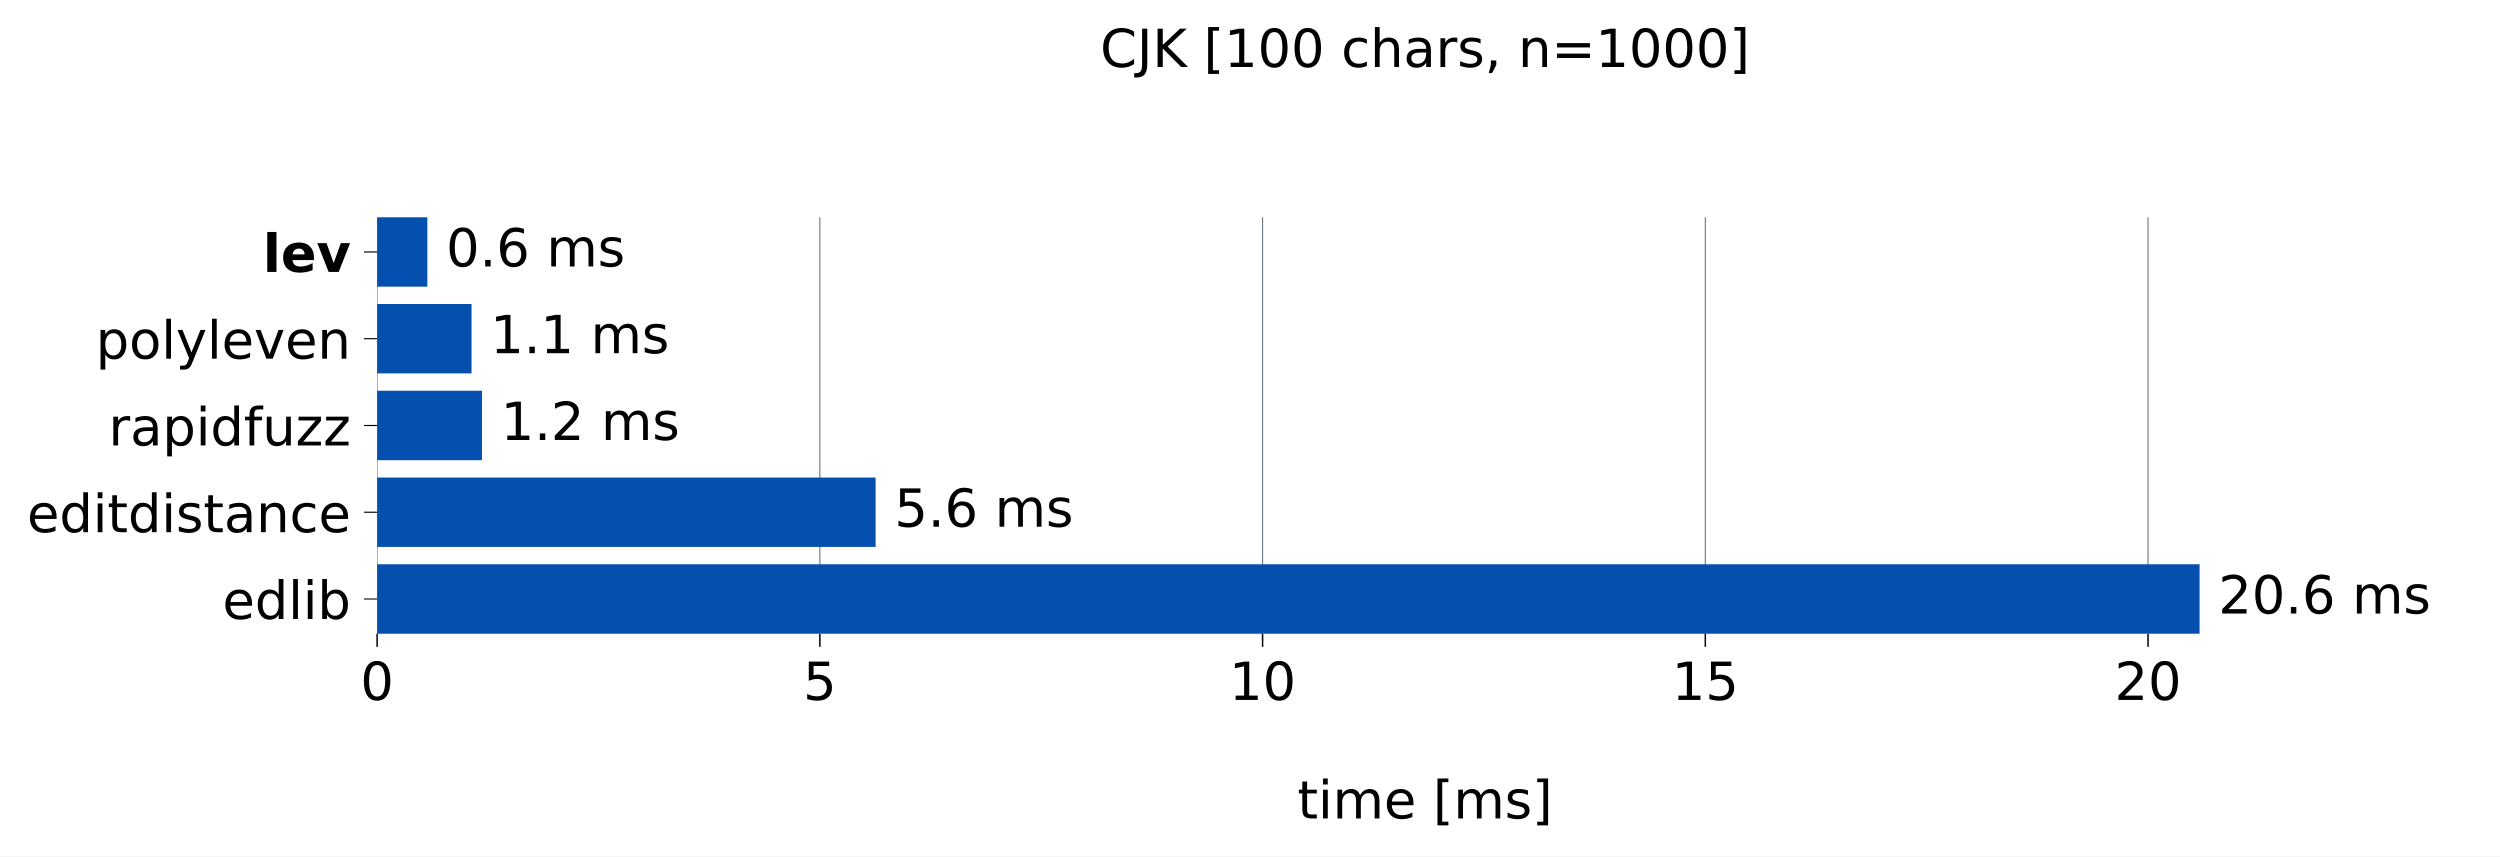
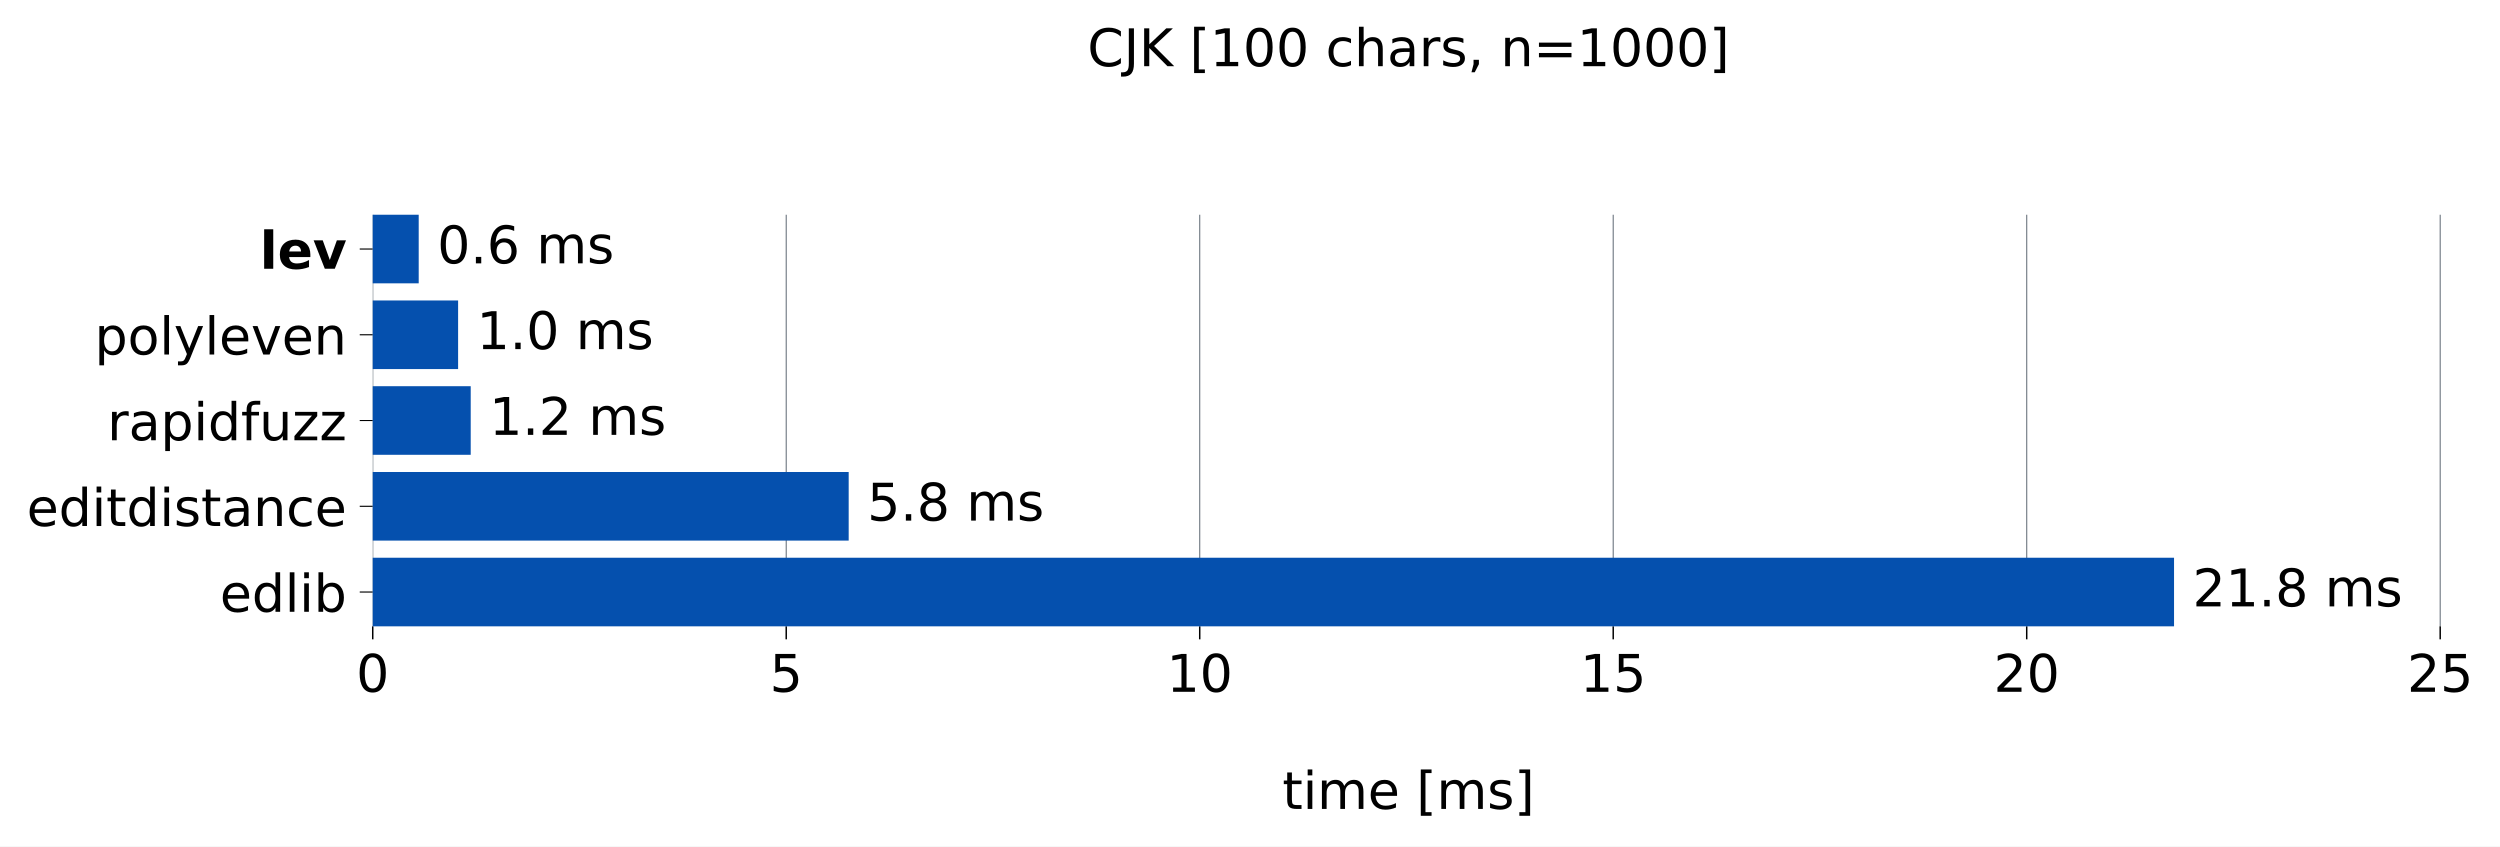
- <svg xmlns="http://www.w3.org/2000/svg" xmlns:xlink="http://www.w3.org/1999/xlink" width="665.603pt" height="228.017pt" viewBox="0 0 665.603 228.017" version="1.1">
+ <svg xmlns="http://www.w3.org/2000/svg" xmlns:xlink="http://www.w3.org/1999/xlink" width="673.424pt" height="228.017pt" viewBox="0 0 673.424 228.017" version="1.1">
  <defs>
    <style type="text/css">*{stroke-linejoin: round; stroke-linecap: butt}</style>
  </defs>
  <g id="figure_1">
    <g id="patch_1">
-       <path d="M 0 228.017 L 665.603 228.017 L 665.603 0 L 0 0 z " style="fill: #ffffff" />
+       <path d="M 0 228.017 L 673.424 228.017 L 673.424 0 L 0 0 z " style="fill: #ffffff" />
    </g>
    <g id="axes_1">
      <g id="patch_2">
        <path d="M 100.403 168.718 L 658.403 168.718 L 658.403 57.838 L 100.403 57.838 z " style="fill: #ffffff" />
      </g>
      <g id="matplotlib.axis_1">
        <g id="xtick_1">
          <g id="line2d_1">
-             <path d="M 100.403 168.718 L 100.403 57.838 " clip-path="url(#p738290d609)" style="fill: none; stroke: #6e7781; stroke-width: 0.3; stroke-linecap: square" />
+             <path d="M 100.403 168.718 L 100.403 57.838 " clip-path="url(#p4f1106330c)" style="fill: none; stroke: #6e7781; stroke-width: 0.3; stroke-linecap: square" />
          </g>
          <g id="line2d_2">
            <defs>
-               <path id="mc844671c97" d="M 0 0 L 0 3.5 " style="stroke: #000000; stroke-width: 0.4" />
+               <path id="m6e6b026b5e" d="M 0 0 L 0 3.5 " style="stroke: #000000; stroke-width: 0.4" />
            </defs>
            <g>
-               <use xlink:href="#mc844671c97" x="100.403" y="168.718" style="stroke: #000000; stroke-width: 0.4" />
+               <use xlink:href="#m6e6b026b5e" x="100.403" y="168.718" style="stroke: #000000; stroke-width: 0.4" />
            </g>
          </g>
          <g id="text_1">
            <g transform="translate(95.94906 186.3556) scale(0.14 -0.14)">
              <defs>
                <path id="DejaVuSans-30" d="M 2034 4250 Q 1547 4250 1301 3770 Q 1056 3291 1056 2328 Q 1056 1369 1301 889 Q 1547 409 2034 409 Q 2525 409 2770 889 Q 3016 1369 3016 2328 Q 3016 3291 2770 3770 Q 2525 4250 2034 4250 z M 2034 4750 Q 2819 4750 3233 4129 Q 3647 3509 3647 2328 Q 3647 1150 3233 529 Q 2819 -91 2034 -91 Q 1250 -91 836 529 Q 422 1150 422 2328 Q 422 3509 836 4129 Q 1250 4750 2034 4750 z " transform="scale(0.015625)" />
              </defs>
              <use xlink:href="#DejaVuSans-30" />
            </g>
          </g>
        </g>
        <g id="xtick_2">
          <g id="line2d_3">
-             <path d="M 218.276 168.718 L 218.276 57.838 " clip-path="url(#p738290d609)" style="fill: none; stroke: #6e7781; stroke-width: 0.3; stroke-linecap: square" />
+             <path d="M 211.786 168.718 L 211.786 57.838 " clip-path="url(#p4f1106330c)" style="fill: none; stroke: #6e7781; stroke-width: 0.3; stroke-linecap: square" />
          </g>
          <g id="line2d_4">
            <g>
-               <use xlink:href="#mc844671c97" x="218.276" y="168.718" style="stroke: #000000; stroke-width: 0.4" />
+               <use xlink:href="#m6e6b026b5e" x="211.786" y="168.718" style="stroke: #000000; stroke-width: 0.4" />
            </g>
          </g>
          <g id="text_2">
-             <g transform="translate(213.8226 186.3556) scale(0.14 -0.14)">
+             <g transform="translate(207.3318 186.3556) scale(0.14 -0.14)">
              <defs>
                <path id="DejaVuSans-35" d="M 691 4666 L 3169 4666 L 3169 4134 L 1269 4134 L 1269 2991 Q 1406 3038 1543 3061 Q 1681 3084 1819 3084 Q 2600 3084 3056 2656 Q 3513 2228 3513 1497 Q 3513 744 3044 326 Q 2575 -91 1722 -91 Q 1428 -91 1123 -41 Q 819 9 494 109 L 494 744 Q 775 591 1075 516 Q 1375 441 1709 441 Q 2250 441 2565 725 Q 2881 1009 2881 1497 Q 2881 1984 2565 2268 Q 2250 2553 1709 2553 Q 1456 2553 1204 2497 Q 953 2441 691 2322 L 691 4666 z " transform="scale(0.015625)" />
              </defs>
              <use xlink:href="#DejaVuSans-35" />
            </g>
          </g>
        </g>
        <g id="xtick_3">
          <g id="line2d_5">
-             <path d="M 336.15 168.718 L 336.15 57.838 " clip-path="url(#p738290d609)" style="fill: none; stroke: #6e7781; stroke-width: 0.3; stroke-linecap: square" />
+             <path d="M 323.168 168.718 L 323.168 57.838 " clip-path="url(#p4f1106330c)" style="fill: none; stroke: #6e7781; stroke-width: 0.3; stroke-linecap: square" />
          </g>
          <g id="line2d_6">
            <g>
-               <use xlink:href="#mc844671c97" x="336.15" y="168.718" style="stroke: #000000; stroke-width: 0.4" />
+               <use xlink:href="#m6e6b026b5e" x="323.168" y="168.718" style="stroke: #000000; stroke-width: 0.4" />
            </g>
          </g>
          <g id="text_3">
-             <g transform="translate(327.2423 186.3556) scale(0.14 -0.14)">
+             <g transform="translate(314.2607 186.3556) scale(0.14 -0.14)">
              <defs>
                <path id="DejaVuSans-31" d="M 794 531 L 1825 531 L 1825 4091 L 703 3866 L 703 4441 L 1819 4666 L 2450 4666 L 2450 531 L 3481 531 L 3481 0 L 794 0 L 794 531 z " transform="scale(0.015625)" />
              </defs>
              <use xlink:href="#DejaVuSans-31" />
              <use xlink:href="#DejaVuSans-30" transform="translate(63.62305 0)" />
            </g>
          </g>
        </g>
        <g id="xtick_4">
          <g id="line2d_7">
-             <path d="M 454.023 168.718 L 454.023 57.838 " clip-path="url(#p738290d609)" style="fill: none; stroke: #6e7781; stroke-width: 0.3; stroke-linecap: square" />
+             <path d="M 434.551 168.718 L 434.551 57.838 " clip-path="url(#p4f1106330c)" style="fill: none; stroke: #6e7781; stroke-width: 0.3; stroke-linecap: square" />
          </g>
          <g id="line2d_8">
            <g>
-               <use xlink:href="#mc844671c97" x="454.023" y="168.718" style="stroke: #000000; stroke-width: 0.4" />
+               <use xlink:href="#m6e6b026b5e" x="434.551" y="168.718" style="stroke: #000000; stroke-width: 0.4" />
            </g>
          </g>
          <g id="text_4">
-             <g transform="translate(445.1158 186.3556) scale(0.14 -0.14)">
+             <g transform="translate(425.6434 186.3556) scale(0.14 -0.14)">
              <use xlink:href="#DejaVuSans-31" />
              <use xlink:href="#DejaVuSans-35" transform="translate(63.62305 0)" />
            </g>
          </g>
        </g>
        <g id="xtick_5">
          <g id="line2d_9">
-             <path d="M 571.897 168.718 L 571.897 57.838 " clip-path="url(#p738290d609)" style="fill: none; stroke: #6e7781; stroke-width: 0.3; stroke-linecap: square" />
+             <path d="M 545.934 168.718 L 545.934 57.838 " clip-path="url(#p4f1106330c)" style="fill: none; stroke: #6e7781; stroke-width: 0.3; stroke-linecap: square" />
          </g>
          <g id="line2d_10">
            <g>
-               <use xlink:href="#mc844671c97" x="571.897" y="168.718" style="stroke: #000000; stroke-width: 0.4" />
+               <use xlink:href="#m6e6b026b5e" x="545.934" y="168.718" style="stroke: #000000; stroke-width: 0.4" />
            </g>
          </g>
          <g id="text_5">
-             <g transform="translate(562.9893 186.3556) scale(0.14 -0.14)">
+             <g transform="translate(537.0261 186.3556) scale(0.14 -0.14)">
              <defs>
                <path id="DejaVuSans-32" d="M 1228 531 L 3431 531 L 3431 0 L 469 0 L 469 531 Q 828 903 1448 1529 Q 2069 2156 2228 2338 Q 2531 2678 2651 2914 Q 2772 3150 2772 3378 Q 2772 3750 2511 3984 Q 2250 4219 1831 4219 Q 1534 4219 1204 4116 Q 875 4013 500 3803 L 500 4441 Q 881 4594 1212 4672 Q 1544 4750 1819 4750 Q 2544 4750 2975 4387 Q 3406 4025 3406 3419 Q 3406 3131 3298 2873 Q 3191 2616 2906 2266 Q 2828 2175 2409 1742 Q 1991 1309 1228 531 z " transform="scale(0.015625)" />
              </defs>
              <use xlink:href="#DejaVuSans-32" />
              <use xlink:href="#DejaVuSans-30" transform="translate(63.62305 0)" />
            </g>
          </g>
        </g>
-         <g id="text_6">
+         <g id="xtick_6">
+           <g id="line2d_11">
+             <path d="M 657.316 168.718 L 657.316 57.838 " clip-path="url(#p4f1106330c)" style="fill: none; stroke: #6e7781; stroke-width: 0.3; stroke-linecap: square" />
+           </g>
+           <g id="line2d_12">
+             <g>
+               <use xlink:href="#m6e6b026b5e" x="657.316" y="168.718" style="stroke: #000000; stroke-width: 0.4" />
+             </g>
+           </g>
+           <g id="text_6">
+             <g transform="translate(648.4088 186.3556) scale(0.14 -0.14)">
+               <use xlink:href="#DejaVuSans-32" />
+               <use xlink:href="#DejaVuSans-35" transform="translate(63.62305 0)" />
+             </g>
+           </g>
+         </g>
+         <g id="text_7">
          <g transform="translate(345.4364 217.905) scale(0.14 -0.14)">
            <defs>
              <path id="DejaVuSans-74" d="M 1172 4494 L 1172 3500 L 2356 3500 L 2356 3053 L 1172 3053 L 1172 1153 Q 1172 725 1289 603 Q 1406 481 1766 481 L 2356 481 L 2356 0 L 1766 0 Q 1100 0 847 248 Q 594 497 594 1153 L 594 3053 L 172 3053 L 172 3500 L 594 3500 L 594 4494 L 1172 4494 z " transform="scale(0.015625)" />
              <path id="DejaVuSans-69" d="M 603 3500 L 1178 3500 L 1178 0 L 603 0 L 603 3500 z M 603 4863 L 1178 4863 L 1178 4134 L 603 4134 L 603 4863 z " transform="scale(0.015625)" />
              <path id="DejaVuSans-6d" d="M 3328 2828 Q 3544 3216 3844 3400 Q 4144 3584 4550 3584 Q 5097 3584 5394 3201 Q 5691 2819 5691 2113 L 5691 0 L 5113 0 L 5113 2094 Q 5113 2597 4934 2840 Q 4756 3084 4391 3084 Q 3944 3084 3684 2787 Q 3425 2491 3425 1978 L 3425 0 L 2847 0 L 2847 2094 Q 2847 2600 2669 2842 Q 2491 3084 2119 3084 Q 1678 3084 1418 2786 Q 1159 2488 1159 1978 L 1159 0 L 581 0 L 581 3500 L 1159 3500 L 1159 2956 Q 1356 3278 1631 3431 Q 1906 3584 2284 3584 Q 2666 3584 2933 3390 Q 3200 3197 3328 2828 z " transform="scale(0.015625)" />
              <path id="DejaVuSans-65" d="M 3597 1894 L 3597 1613 L 953 1613 Q 991 1019 1311 708 Q 1631 397 2203 397 Q 2534 397 2845 478 Q 3156 559 3463 722 L 3463 178 Q 3153 47 2828 -22 Q 2503 -91 2169 -91 Q 1331 -91 842 396 Q 353 884 353 1716 Q 353 2575 817 3079 Q 1281 3584 2069 3584 Q 2775 3584 3186 3129 Q 3597 2675 3597 1894 z M 3022 2063 Q 3016 2534 2758 2815 Q 2500 3097 2075 3097 Q 1594 3097 1305 2825 Q 1016 2553 972 2059 L 3022 2063 z " transform="scale(0.015625)" />
              <path id="DejaVuSans-20" transform="scale(0.015625)" />
              <path id="DejaVuSans-5b" d="M 550 4863 L 1875 4863 L 1875 4416 L 1125 4416 L 1125 -397 L 1875 -397 L 1875 -844 L 550 -844 L 550 4863 z " transform="scale(0.015625)" />
              <path id="DejaVuSans-73" d="M 2834 3397 L 2834 2853 Q 2591 2978 2328 3040 Q 2066 3103 1784 3103 Q 1356 3103 1142 2972 Q 928 2841 928 2578 Q 928 2378 1081 2264 Q 1234 2150 1697 2047 L 1894 2003 Q 2506 1872 2764 1633 Q 3022 1394 3022 966 Q 3022 478 2636 193 Q 2250 -91 1575 -91 Q 1294 -91 989 -36 Q 684 19 347 128 L 347 722 Q 666 556 975 473 Q 1284 391 1588 391 Q 1994 391 2212 530 Q 2431 669 2431 922 Q 2431 1156 2273 1281 Q 2116 1406 1581 1522 L 1381 1569 Q 847 1681 609 1914 Q 372 2147 372 2553 Q 372 3047 722 3315 Q 1072 3584 1716 3584 Q 2034 3584 2315 3537 Q 2597 3491 2834 3397 z " transform="scale(0.015625)" />
              <path id="DejaVuSans-5d" d="M 1947 4863 L 1947 -844 L 622 -844 L 622 -397 L 1369 -397 L 1369 4416 L 622 4416 L 622 4863 L 1947 4863 z " transform="scale(0.015625)" />
            </defs>
            <use xlink:href="#DejaVuSans-74" />
            <use xlink:href="#DejaVuSans-69" transform="translate(39.20898 0)" />
            <use xlink:href="#DejaVuSans-6d" transform="translate(66.99219 0)" />
            <use xlink:href="#DejaVuSans-65" transform="translate(164.4043 0)" />
            <use xlink:href="#DejaVuSans-20" transform="translate(225.9277 0)" />
            <use xlink:href="#DejaVuSans-5b" transform="translate(257.7148 0)" />
            <use xlink:href="#DejaVuSans-6d" transform="translate(296.7285 0)" />
            <use xlink:href="#DejaVuSans-73" transform="translate(394.1406 0)" />
            <use xlink:href="#DejaVuSans-5d" transform="translate(446.2402 0)" />
          </g>
        </g>
      </g>
      <g id="matplotlib.axis_2">
        <g id="ytick_1">
-           <g id="line2d_11">
+           <g id="line2d_13">
            <defs>
-               <path id="m6b33ce605f" d="M 0 0 L -3.5 0 " style="stroke: #000000; stroke-width: 0.3" />
+               <path id="mbd8ac625bb" d="M 0 0 L -3.5 0 " style="stroke: #000000; stroke-width: 0.3" />
            </defs>
            <g>
-               <use xlink:href="#m6b33ce605f" x="100.403" y="159.478" style="stroke: #000000; stroke-width: 0.3" />
-             </g>
-           </g>
-           <g id="text_7">
+               <use xlink:href="#mbd8ac625bb" x="100.403" y="159.478" style="stroke: #000000; stroke-width: 0.3" />
+             </g>
+           </g>
+           <g id="text_8">
            <g transform="translate(59.23406 164.7967) scale(0.14 -0.14)">
              <defs>
                <path id="DejaVuSans-64" d="M 2906 2969 L 2906 4863 L 3481 4863 L 3481 0 L 2906 0 L 2906 525 Q 2725 213 2448 61 Q 2172 -91 1784 -91 Q 1150 -91 751 415 Q 353 922 353 1747 Q 353 2572 751 3078 Q 1150 3584 1784 3584 Q 2172 3584 2448 3432 Q 2725 3281 2906 2969 z M 947 1747 Q 947 1113 1208 752 Q 1469 391 1925 391 Q 2381 391 2643 752 Q 2906 1113 2906 1747 Q 2906 2381 2643 2742 Q 2381 3103 1925 3103 Q 1469 3103 1208 2742 Q 947 2381 947 1747 z " transform="scale(0.015625)" />
                <path id="DejaVuSans-6c" d="M 603 4863 L 1178 4863 L 1178 0 L 603 0 L 603 4863 z " transform="scale(0.015625)" />
                <path id="DejaVuSans-62" d="M 3116 1747 Q 3116 2381 2855 2742 Q 2594 3103 2138 3103 Q 1681 3103 1420 2742 Q 1159 2381 1159 1747 Q 1159 1113 1420 752 Q 1681 391 2138 391 Q 2594 391 2855 752 Q 3116 1113 3116 1747 z M 1159 2969 Q 1341 3281 1617 3432 Q 1894 3584 2278 3584 Q 2916 3584 3314 3078 Q 3713 2572 3713 1747 Q 3713 922 3314 415 Q 2916 -91 2278 -91 Q 1894 -91 1617 61 Q 1341 213 1159 525 L 1159 0 L 581 0 L 581 4863 L 1159 4863 L 1159 2969 z " transform="scale(0.015625)" />
              </defs>
              <use xlink:href="#DejaVuSans-65" />
              <use xlink:href="#DejaVuSans-64" transform="translate(61.52344 0)" />
              <use xlink:href="#DejaVuSans-6c" transform="translate(125 0)" />
              <use xlink:href="#DejaVuSans-69" transform="translate(152.7832 0)" />
              <use xlink:href="#DejaVuSans-62" transform="translate(180.5664 0)" />
            </g>
          </g>
        </g>
        <g id="ytick_2">
-           <g id="line2d_12">
-             <g>
-               <use xlink:href="#m6b33ce605f" x="100.403" y="136.378" style="stroke: #000000; stroke-width: 0.3" />
-             </g>
-           </g>
-           <g id="text_8">
+           <g id="line2d_14">
+             <g>
+               <use xlink:href="#mbd8ac625bb" x="100.403" y="136.378" style="stroke: #000000; stroke-width: 0.3" />
+             </g>
+           </g>
+           <g id="text_9">
            <g transform="translate(7.2 141.6967) scale(0.14 -0.14)">
              <defs>
                <path id="DejaVuSans-61" d="M 2194 1759 Q 1497 1759 1228 1600 Q 959 1441 959 1056 Q 959 750 1161 570 Q 1363 391 1709 391 Q 2188 391 2477 730 Q 2766 1069 2766 1631 L 2766 1759 L 2194 1759 z M 3341 1997 L 3341 0 L 2766 0 L 2766 531 Q 2569 213 2275 61 Q 1981 -91 1556 -91 Q 1019 -91 701 211 Q 384 513 384 1019 Q 384 1609 779 1909 Q 1175 2209 1959 2209 L 2766 2209 L 2766 2266 Q 2766 2663 2505 2880 Q 2244 3097 1772 3097 Q 1472 3097 1187 3025 Q 903 2953 641 2809 L 641 3341 Q 956 3463 1253 3523 Q 1550 3584 1831 3584 Q 2591 3584 2966 3190 Q 3341 2797 3341 1997 z " transform="scale(0.015625)" />
                <path id="DejaVuSans-6e" d="M 3513 2113 L 3513 0 L 2938 0 L 2938 2094 Q 2938 2591 2744 2837 Q 2550 3084 2163 3084 Q 1697 3084 1428 2787 Q 1159 2491 1159 1978 L 1159 0 L 581 0 L 581 3500 L 1159 3500 L 1159 2956 Q 1366 3272 1645 3428 Q 1925 3584 2291 3584 Q 2894 3584 3203 3211 Q 3513 2838 3513 2113 z " transform="scale(0.015625)" />
                <path id="DejaVuSans-63" d="M 3122 3366 L 3122 2828 Q 2878 2963 2633 3030 Q 2388 3097 2138 3097 Q 1578 3097 1268 2742 Q 959 2388 959 1747 Q 959 1106 1268 751 Q 1578 397 2138 397 Q 2388 397 2633 464 Q 2878 531 3122 666 L 3122 134 Q 2881 22 2623 -34 Q 2366 -91 2075 -91 Q 1284 -91 818 406 Q 353 903 353 1747 Q 353 2603 823 3093 Q 1294 3584 2113 3584 Q 2378 3584 2631 3529 Q 2884 3475 3122 3366 z " transform="scale(0.015625)" />
              </defs>
              <use xlink:href="#DejaVuSans-65" />
              <use xlink:href="#DejaVuSans-64" transform="translate(61.52344 0)" />
              <use xlink:href="#DejaVuSans-69" transform="translate(125 0)" />
              <use xlink:href="#DejaVuSans-74" transform="translate(152.7832 0)" />
              <use xlink:href="#DejaVuSans-64" transform="translate(191.9922 0)" />
              <use xlink:href="#DejaVuSans-69" transform="translate(255.4688 0)" />
              <use xlink:href="#DejaVuSans-73" transform="translate(283.252 0)" />
              <use xlink:href="#DejaVuSans-74" transform="translate(335.3516 0)" />
              <use xlink:href="#DejaVuSans-61" transform="translate(374.5605 0)" />
              <use xlink:href="#DejaVuSans-6e" transform="translate(435.8398 0)" />
              <use xlink:href="#DejaVuSans-63" transform="translate(499.2188 0)" />
              <use xlink:href="#DejaVuSans-65" transform="translate(554.1992 0)" />
            </g>
          </g>
        </g>
        <g id="ytick_3">
-           <g id="line2d_13">
-             <g>
-               <use xlink:href="#m6b33ce605f" x="100.403" y="113.278" style="stroke: #000000; stroke-width: 0.3" />
-             </g>
-           </g>
-           <g id="text_9">
+           <g id="line2d_15">
+             <g>
+               <use xlink:href="#mbd8ac625bb" x="100.403" y="113.278" style="stroke: #000000; stroke-width: 0.3" />
+             </g>
+           </g>
+           <g id="text_10">
            <g transform="translate(28.90656 118.5967) scale(0.14 -0.14)">
              <defs>
                <path id="DejaVuSans-72" d="M 2631 2963 Q 2534 3019 2420 3045 Q 2306 3072 2169 3072 Q 1681 3072 1420 2755 Q 1159 2438 1159 1844 L 1159 0 L 581 0 L 581 3500 L 1159 3500 L 1159 2956 Q 1341 3275 1631 3429 Q 1922 3584 2338 3584 Q 2397 3584 2469 3576 Q 2541 3569 2628 3553 L 2631 2963 z " transform="scale(0.015625)" />
                <path id="DejaVuSans-70" d="M 1159 525 L 1159 -1331 L 581 -1331 L 581 3500 L 1159 3500 L 1159 2969 Q 1341 3281 1617 3432 Q 1894 3584 2278 3584 Q 2916 3584 3314 3078 Q 3713 2572 3713 1747 Q 3713 922 3314 415 Q 2916 -91 2278 -91 Q 1894 -91 1617 61 Q 1341 213 1159 525 z M 3116 1747 Q 3116 2381 2855 2742 Q 2594 3103 2138 3103 Q 1681 3103 1420 2742 Q 1159 2381 1159 1747 Q 1159 1113 1420 752 Q 1681 391 2138 391 Q 2594 391 2855 752 Q 3116 1113 3116 1747 z " transform="scale(0.015625)" />
                <path id="DejaVuSans-66" d="M 2375 4863 L 2375 4384 L 1825 4384 Q 1516 4384 1395 4259 Q 1275 4134 1275 3809 L 1275 3500 L 2222 3500 L 2222 3053 L 1275 3053 L 1275 0 L 697 0 L 697 3053 L 147 3053 L 147 3500 L 697 3500 L 697 3744 Q 697 4328 969 4595 Q 1241 4863 1831 4863 L 2375 4863 z " transform="scale(0.015625)" />
                <path id="DejaVuSans-75" d="M 544 1381 L 544 3500 L 1119 3500 L 1119 1403 Q 1119 906 1312 657 Q 1506 409 1894 409 Q 2359 409 2629 706 Q 2900 1003 2900 1516 L 2900 3500 L 3475 3500 L 3475 0 L 2900 0 L 2900 538 Q 2691 219 2414 64 Q 2138 -91 1772 -91 Q 1169 -91 856 284 Q 544 659 544 1381 z M 1991 3584 L 1991 3584 z " transform="scale(0.015625)" />
                <path id="DejaVuSans-7a" d="M 353 3500 L 3084 3500 L 3084 2975 L 922 459 L 3084 459 L 3084 0 L 275 0 L 275 525 L 2438 3041 L 353 3041 L 353 3500 z " transform="scale(0.015625)" />
              </defs>
              <use xlink:href="#DejaVuSans-72" />
              <use xlink:href="#DejaVuSans-61" transform="translate(41.11328 0)" />
              <use xlink:href="#DejaVuSans-70" transform="translate(102.3926 0)" />
              <use xlink:href="#DejaVuSans-69" transform="translate(165.8691 0)" />
              <use xlink:href="#DejaVuSans-64" transform="translate(193.6523 0)" />
              <use xlink:href="#DejaVuSans-66" transform="translate(257.1289 0)" />
              <use xlink:href="#DejaVuSans-75" transform="translate(292.334 0)" />
              <use xlink:href="#DejaVuSans-7a" transform="translate(355.7129 0)" />
              <use xlink:href="#DejaVuSans-7a" transform="translate(408.2031 0)" />
            </g>
          </g>
        </g>
        <g id="ytick_4">
-           <g id="line2d_14">
-             <g>
-               <use xlink:href="#m6b33ce605f" x="100.403" y="90.178" style="stroke: #000000; stroke-width: 0.3" />
-             </g>
-           </g>
-           <g id="text_10">
+           <g id="line2d_16">
+             <g>
+               <use xlink:href="#mbd8ac625bb" x="100.403" y="90.178" style="stroke: #000000; stroke-width: 0.3" />
+             </g>
+           </g>
+           <g id="text_11">
            <g transform="translate(25.49625 95.49672) scale(0.14 -0.14)">
              <defs>
                <path id="DejaVuSans-6f" d="M 1959 3097 Q 1497 3097 1228 2736 Q 959 2375 959 1747 Q 959 1119 1226 758 Q 1494 397 1959 397 Q 2419 397 2687 759 Q 2956 1122 2956 1747 Q 2956 2369 2687 2733 Q 2419 3097 1959 3097 z M 1959 3584 Q 2709 3584 3137 3096 Q 3566 2609 3566 1747 Q 3566 888 3137 398 Q 2709 -91 1959 -91 Q 1206 -91 779 398 Q 353 888 353 1747 Q 353 2609 779 3096 Q 1206 3584 1959 3584 z " transform="scale(0.015625)" />
                <path id="DejaVuSans-79" d="M 2059 -325 Q 1816 -950 1584 -1140 Q 1353 -1331 966 -1331 L 506 -1331 L 506 -850 L 844 -850 Q 1081 -850 1212 -737 Q 1344 -625 1503 -206 L 1606 56 L 191 3500 L 800 3500 L 1894 763 L 2988 3500 L 3597 3500 L 2059 -325 z " transform="scale(0.015625)" />
                <path id="DejaVuSans-76" d="M 191 3500 L 800 3500 L 1894 563 L 2988 3500 L 3597 3500 L 2284 0 L 1503 0 L 191 3500 z " transform="scale(0.015625)" />
              </defs>
              <use xlink:href="#DejaVuSans-70" />
              <use xlink:href="#DejaVuSans-6f" transform="translate(63.47656 0)" />
              <use xlink:href="#DejaVuSans-6c" transform="translate(124.6582 0)" />
              <use xlink:href="#DejaVuSans-79" transform="translate(152.4414 0)" />
              <use xlink:href="#DejaVuSans-6c" transform="translate(211.6211 0)" />
              <use xlink:href="#DejaVuSans-65" transform="translate(239.4043 0)" />
              <use xlink:href="#DejaVuSans-76" transform="translate(300.9277 0)" />
              <use xlink:href="#DejaVuSans-65" transform="translate(360.1074 0)" />
              <use xlink:href="#DejaVuSans-6e" transform="translate(421.6309 0)" />
            </g>
          </g>
        </g>
        <g id="ytick_5">
-           <g id="line2d_15">
-             <g>
-               <use xlink:href="#m6b33ce605f" x="100.403" y="67.078" style="stroke: #000000; stroke-width: 0.3" />
-             </g>
-           </g>
-           <g id="text_11">
+           <g id="line2d_17">
+             <g>
+               <use xlink:href="#mbd8ac625bb" x="100.403" y="67.078" style="stroke: #000000; stroke-width: 0.3" />
+             </g>
+           </g>
+           <g id="text_12">
            <g transform="translate(69.98125 72.39672) scale(0.14 -0.14)">
              <defs>
                <path id="DejaVuSans-Bold-6c" d="M 538 4863 L 1656 4863 L 1656 0 L 538 0 L 538 4863 z " transform="scale(0.015625)" />
                <path id="DejaVuSans-Bold-65" d="M 4031 1759 L 4031 1441 L 1416 1441 Q 1456 1047 1700 850 Q 1944 653 2381 653 Q 2734 653 3104 758 Q 3475 863 3866 1075 L 3866 213 Q 3469 63 3072 -14 Q 2675 -91 2278 -91 Q 1328 -91 801 392 Q 275 875 275 1747 Q 275 2603 792 3093 Q 1309 3584 2216 3584 Q 3041 3584 3536 3087 Q 4031 2591 4031 1759 z M 2881 2131 Q 2881 2450 2695 2645 Q 2509 2841 2209 2841 Q 1884 2841 1681 2658 Q 1478 2475 1428 2131 L 2881 2131 z " transform="scale(0.015625)" />
                <path id="DejaVuSans-Bold-76" d="M 97 3500 L 1216 3500 L 2088 1081 L 2956 3500 L 4078 3500 L 2700 0 L 1472 0 L 97 3500 z " transform="scale(0.015625)" />
              </defs>
              <use xlink:href="#DejaVuSans-Bold-6c" />
              <use xlink:href="#DejaVuSans-Bold-65" transform="translate(34.27734 0)" />
              <use xlink:href="#DejaVuSans-Bold-76" transform="translate(102.0996 0)" />
            </g>
          </g>
        </g>
      </g>
      <g id="patch_3">
-         <path d="M 100.403 168.718 L 585.62 168.718 L 585.62 150.238 L 100.403 150.238 z " clip-path="url(#p738290d609)" style="fill: #0550ae" />
+         <path d="M 100.403 168.718 L 585.62 168.718 L 585.62 150.238 L 100.403 150.238 z " clip-path="url(#p4f1106330c)" style="fill: #0550ae" />
      </g>
      <g id="patch_4">
-         <path d="M 100.403 145.618 L 233.13 145.618 L 233.13 127.138 L 100.403 127.138 z " clip-path="url(#p738290d609)" style="fill: #0550ae" />
+         <path d="M 100.403 145.618 L 228.61 145.618 L 228.61 127.138 L 100.403 127.138 z " clip-path="url(#p4f1106330c)" style="fill: #0550ae" />
      </g>
      <g id="patch_5">
-         <path d="M 100.403 122.518 L 128.324 122.518 L 128.324 104.038 L 100.403 104.038 z " clip-path="url(#p738290d609)" style="fill: #0550ae" />
+         <path d="M 100.403 122.518 L 126.796 122.518 L 126.796 104.038 L 100.403 104.038 z " clip-path="url(#p4f1106330c)" style="fill: #0550ae" />
      </g>
      <g id="patch_6">
-         <path d="M 100.403 99.418 L 125.541 99.418 L 125.541 80.938 L 100.403 80.938 z " clip-path="url(#p738290d609)" style="fill: #0550ae" />
+         <path d="M 100.403 99.418 L 123.401 99.418 L 123.401 80.938 L 100.403 80.938 z " clip-path="url(#p4f1106330c)" style="fill: #0550ae" />
      </g>
      <g id="patch_7">
-         <path d="M 100.403 76.318 L 113.779 76.318 L 113.779 57.838 L 100.403 57.838 z " clip-path="url(#p738290d609)" style="fill: #0550ae" />
-       </g>
-       <g id="text_12">
+         <path d="M 100.403 76.318 L 112.787 76.318 L 112.787 57.838 L 100.403 57.838 z " clip-path="url(#p4f1106330c)" style="fill: #0550ae" />
+       </g>
+       <g id="text_13">
        <g transform="translate(590.6202 163.3409) scale(0.14 -0.14)">
          <defs>
            <path id="DejaVuSans-2e" d="M 684 794 L 1344 794 L 1344 0 L 684 0 L 684 794 z " transform="scale(0.015625)" />
-             <path id="DejaVuSans-36" d="M 2113 2584 Q 1688 2584 1439 2293 Q 1191 2003 1191 1497 Q 1191 994 1439 701 Q 1688 409 2113 409 Q 2538 409 2786 701 Q 3034 994 3034 1497 Q 3034 2003 2786 2293 Q 2538 2584 2113 2584 z M 3366 4563 L 3366 3988 Q 3128 4100 2886 4159 Q 2644 4219 2406 4219 Q 1781 4219 1451 3797 Q 1122 3375 1075 2522 Q 1259 2794 1537 2939 Q 1816 3084 2150 3084 Q 2853 3084 3261 2657 Q 3669 2231 3669 1497 Q 3669 778 3244 343 Q 2819 -91 2113 -91 Q 1303 -91 875 529 Q 447 1150 447 2328 Q 447 3434 972 4092 Q 1497 4750 2381 4750 Q 2619 4750 2861 4703 Q 3103 4656 3366 4563 z " transform="scale(0.015625)" />
+             <path id="DejaVuSans-38" d="M 2034 2216 Q 1584 2216 1326 1975 Q 1069 1734 1069 1313 Q 1069 891 1326 650 Q 1584 409 2034 409 Q 2484 409 2743 651 Q 3003 894 3003 1313 Q 3003 1734 2745 1975 Q 2488 2216 2034 2216 z M 1403 2484 Q 997 2584 770 2862 Q 544 3141 544 3541 Q 544 4100 942 4425 Q 1341 4750 2034 4750 Q 2731 4750 3128 4425 Q 3525 4100 3525 3541 Q 3525 3141 3298 2862 Q 3072 2584 2669 2484 Q 3125 2378 3379 2068 Q 3634 1759 3634 1313 Q 3634 634 3220 271 Q 2806 -91 2034 -91 Q 1263 -91 848 271 Q 434 634 434 1313 Q 434 1759 690 2068 Q 947 2378 1403 2484 z M 1172 3481 Q 1172 3119 1398 2916 Q 1625 2713 2034 2713 Q 2441 2713 2670 2916 Q 2900 3119 2900 3481 Q 2900 3844 2670 4047 Q 2441 4250 2034 4250 Q 1625 4250 1398 4047 Q 1172 3844 1172 3481 z " transform="scale(0.015625)" />
          </defs>
          <use xlink:href="#DejaVuSans-32" />
-           <use xlink:href="#DejaVuSans-30" transform="translate(63.62305 0)" />
+           <use xlink:href="#DejaVuSans-31" transform="translate(63.62305 0)" />
          <use xlink:href="#DejaVuSans-2e" transform="translate(127.2461 0)" />
-           <use xlink:href="#DejaVuSans-36" transform="translate(159.0332 0)" />
+           <use xlink:href="#DejaVuSans-38" transform="translate(159.0332 0)" />
          <use xlink:href="#DejaVuSans-20" transform="translate(222.6562 0)" />
          <use xlink:href="#DejaVuSans-6d" transform="translate(254.4434 0)" />
          <use xlink:href="#DejaVuSans-73" transform="translate(351.8555 0)" />
        </g>
      </g>
-       <g id="text_13">
-         <g transform="translate(238.1303 140.2409) scale(0.14 -0.14)">
+       <g id="text_14">
+         <g transform="translate(233.6099 140.2409) scale(0.14 -0.14)">
          <use xlink:href="#DejaVuSans-35" />
          <use xlink:href="#DejaVuSans-2e" transform="translate(63.62305 0)" />
-           <use xlink:href="#DejaVuSans-36" transform="translate(95.41016 0)" />
+           <use xlink:href="#DejaVuSans-38" transform="translate(95.41016 0)" />
          <use xlink:href="#DejaVuSans-20" transform="translate(159.0332 0)" />
          <use xlink:href="#DejaVuSans-6d" transform="translate(190.8203 0)" />
          <use xlink:href="#DejaVuSans-73" transform="translate(288.2324 0)" />
        </g>
      </g>
-       <g id="text_14">
-         <g transform="translate(133.3241 117.1409) scale(0.14 -0.14)">
+       <g id="text_15">
+         <g transform="translate(131.7959 117.1409) scale(0.14 -0.14)">
          <use xlink:href="#DejaVuSans-31" />
          <use xlink:href="#DejaVuSans-2e" transform="translate(63.62305 0)" />
          <use xlink:href="#DejaVuSans-32" transform="translate(95.41016 0)" />
          <use xlink:href="#DejaVuSans-20" transform="translate(159.0332 0)" />
          <use xlink:href="#DejaVuSans-6d" transform="translate(190.8203 0)" />
          <use xlink:href="#DejaVuSans-73" transform="translate(288.2324 0)" />
        </g>
      </g>
-       <g id="text_15">
-         <g transform="translate(130.5413 94.04094) scale(0.14 -0.14)">
+       <g id="text_16">
+         <g transform="translate(128.4015 94.04094) scale(0.14 -0.14)">
          <use xlink:href="#DejaVuSans-31" />
          <use xlink:href="#DejaVuSans-2e" transform="translate(63.62305 0)" />
-           <use xlink:href="#DejaVuSans-31" transform="translate(95.41016 0)" />
+           <use xlink:href="#DejaVuSans-30" transform="translate(95.41016 0)" />
          <use xlink:href="#DejaVuSans-20" transform="translate(159.0332 0)" />
          <use xlink:href="#DejaVuSans-6d" transform="translate(190.8203 0)" />
          <use xlink:href="#DejaVuSans-73" transform="translate(288.2324 0)" />
        </g>
      </g>
-       <g id="text_16">
-         <g transform="translate(118.7785 70.94094) scale(0.14 -0.14)">
+       <g id="text_17">
+         <g transform="translate(117.7867 70.94094) scale(0.14 -0.14)">
+           <defs>
+             <path id="DejaVuSans-36" d="M 2113 2584 Q 1688 2584 1439 2293 Q 1191 2003 1191 1497 Q 1191 994 1439 701 Q 1688 409 2113 409 Q 2538 409 2786 701 Q 3034 994 3034 1497 Q 3034 2003 2786 2293 Q 2538 2584 2113 2584 z M 3366 4563 L 3366 3988 Q 3128 4100 2886 4159 Q 2644 4219 2406 4219 Q 1781 4219 1451 3797 Q 1122 3375 1075 2522 Q 1259 2794 1537 2939 Q 1816 3084 2150 3084 Q 2853 3084 3261 2657 Q 3669 2231 3669 1497 Q 3669 778 3244 343 Q 2819 -91 2113 -91 Q 1303 -91 875 529 Q 447 1150 447 2328 Q 447 3434 972 4092 Q 1497 4750 2381 4750 Q 2619 4750 2861 4703 Q 3103 4656 3366 4563 z " transform="scale(0.015625)" />
+           </defs>
          <use xlink:href="#DejaVuSans-30" />
          <use xlink:href="#DejaVuSans-2e" transform="translate(63.62305 0)" />
          <use xlink:href="#DejaVuSans-36" transform="translate(95.41016 0)" />
          <use xlink:href="#DejaVuSans-20" transform="translate(159.0332 0)" />
          <use xlink:href="#DejaVuSans-6d" transform="translate(190.8203 0)" />
          <use xlink:href="#DejaVuSans-73" transform="translate(288.2324 0)" />
        </g>
      </g>
-       <g id="text_17">
+       <g id="text_18">
        <g transform="translate(292.9211 17.83781) scale(0.14 -0.14)">
          <defs>
            <path id="DejaVuSans-43" d="M 4122 4306 L 4122 3641 Q 3803 3938 3442 4084 Q 3081 4231 2675 4231 Q 1875 4231 1450 3742 Q 1025 3253 1025 2328 Q 1025 1406 1450 917 Q 1875 428 2675 428 Q 3081 428 3442 575 Q 3803 722 4122 1019 L 4122 359 Q 3791 134 3420 21 Q 3050 -91 2638 -91 Q 1578 -91 968 557 Q 359 1206 359 2328 Q 359 3453 968 4101 Q 1578 4750 2638 4750 Q 3056 4750 3426 4639 Q 3797 4528 4122 4306 z " transform="scale(0.015625)" />
            <path id="DejaVuSans-4a" d="M 628 4666 L 1259 4666 L 1259 325 Q 1259 -519 939 -900 Q 619 -1281 -91 -1281 L -331 -1281 L -331 -750 L -134 -750 Q 284 -750 456 -515 Q 628 -281 628 325 L 628 4666 z " transform="scale(0.015625)" />
            <path id="DejaVuSans-4b" d="M 628 4666 L 1259 4666 L 1259 2694 L 3353 4666 L 4166 4666 L 1850 2491 L 4331 0 L 3500 0 L 1259 2247 L 1259 0 L 628 0 L 628 4666 z " transform="scale(0.015625)" />
            <path id="DejaVuSans-68" d="M 3513 2113 L 3513 0 L 2938 0 L 2938 2094 Q 2938 2591 2744 2837 Q 2550 3084 2163 3084 Q 1697 3084 1428 2787 Q 1159 2491 1159 1978 L 1159 0 L 581 0 L 581 4863 L 1159 4863 L 1159 2956 Q 1366 3272 1645 3428 Q 1925 3584 2291 3584 Q 2894 3584 3203 3211 Q 3513 2838 3513 2113 z " transform="scale(0.015625)" />
            <path id="DejaVuSans-2c" d="M 750 794 L 1409 794 L 1409 256 L 897 -744 L 494 -744 L 750 256 L 750 794 z " transform="scale(0.015625)" />
            <path id="DejaVuSans-3d" d="M 678 2906 L 4684 2906 L 4684 2381 L 678 2381 L 678 2906 z M 678 1631 L 4684 1631 L 4684 1100 L 678 1100 L 678 1631 z " transform="scale(0.015625)" />
          </defs>
          <use xlink:href="#DejaVuSans-43" />
          <use xlink:href="#DejaVuSans-4a" transform="translate(69.82422 0)" />
          <use xlink:href="#DejaVuSans-4b" transform="translate(99.31641 0)" />
          <use xlink:href="#DejaVuSans-20" transform="translate(164.8926 0)" />
          <use xlink:href="#DejaVuSans-5b" transform="translate(196.6797 0)" />
          <use xlink:href="#DejaVuSans-31" transform="translate(235.6934 0)" />
          <use xlink:href="#DejaVuSans-30" transform="translate(299.3164 0)" />
          <use xlink:href="#DejaVuSans-30" transform="translate(362.9395 0)" />
          <use xlink:href="#DejaVuSans-20" transform="translate(426.5625 0)" />
          <use xlink:href="#DejaVuSans-63" transform="translate(458.3496 0)" />
          <use xlink:href="#DejaVuSans-68" transform="translate(513.3301 0)" />
          <use xlink:href="#DejaVuSans-61" transform="translate(576.709 0)" />
          <use xlink:href="#DejaVuSans-72" transform="translate(637.9883 0)" />
          <use xlink:href="#DejaVuSans-73" transform="translate(679.1016 0)" />
          <use xlink:href="#DejaVuSans-2c" transform="translate(731.2012 0)" />
          <use xlink:href="#DejaVuSans-20" transform="translate(762.9883 0)" />
          <use xlink:href="#DejaVuSans-6e" transform="translate(794.7754 0)" />
          <use xlink:href="#DejaVuSans-3d" transform="translate(858.1543 0)" />
          <use xlink:href="#DejaVuSans-31" transform="translate(941.9434 0)" />
          <use xlink:href="#DejaVuSans-30" transform="translate(1005.566 0)" />
          <use xlink:href="#DejaVuSans-30" transform="translate(1069.189 0)" />
          <use xlink:href="#DejaVuSans-30" transform="translate(1132.812 0)" />
          <use xlink:href="#DejaVuSans-5d" transform="translate(1196.436 0)" />
        </g>
      </g>
    </g>
  </g>
  <defs>
-     <clipPath id="p738290d609">
+     <clipPath id="p4f1106330c">
      <rect x="100.403" y="57.838" width="558" height="110.88" />
    </clipPath>
  </defs>
</svg>
